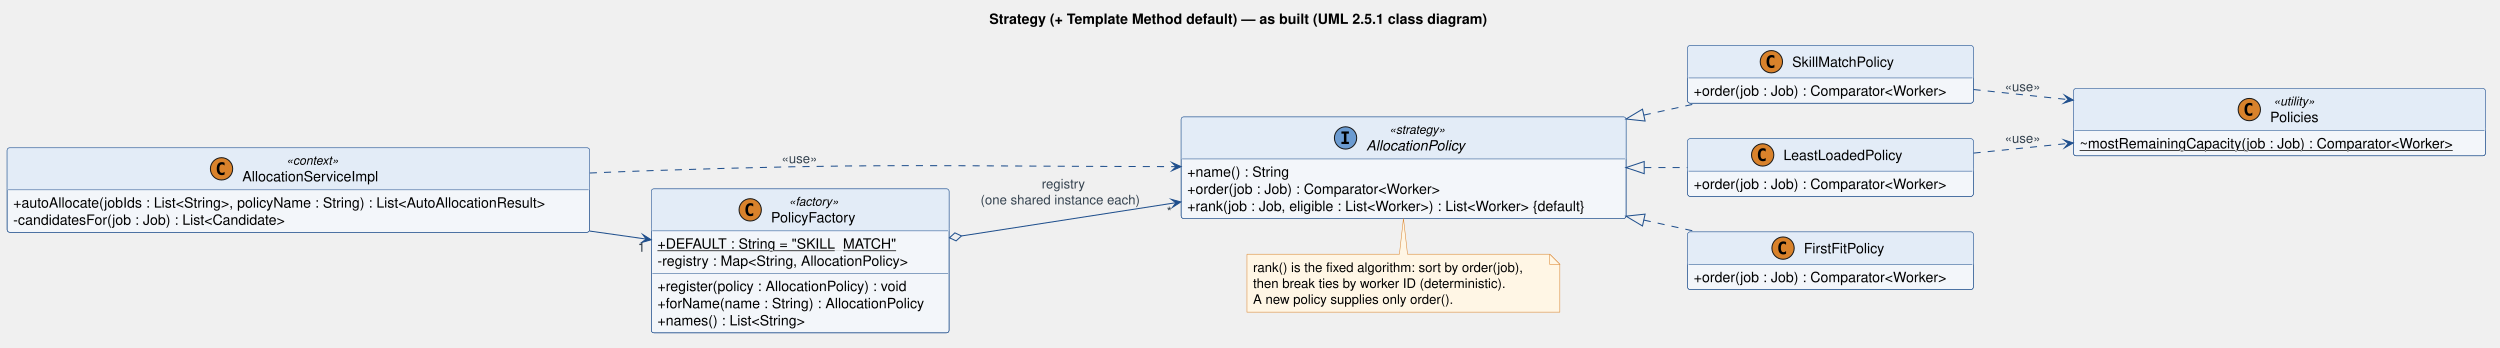
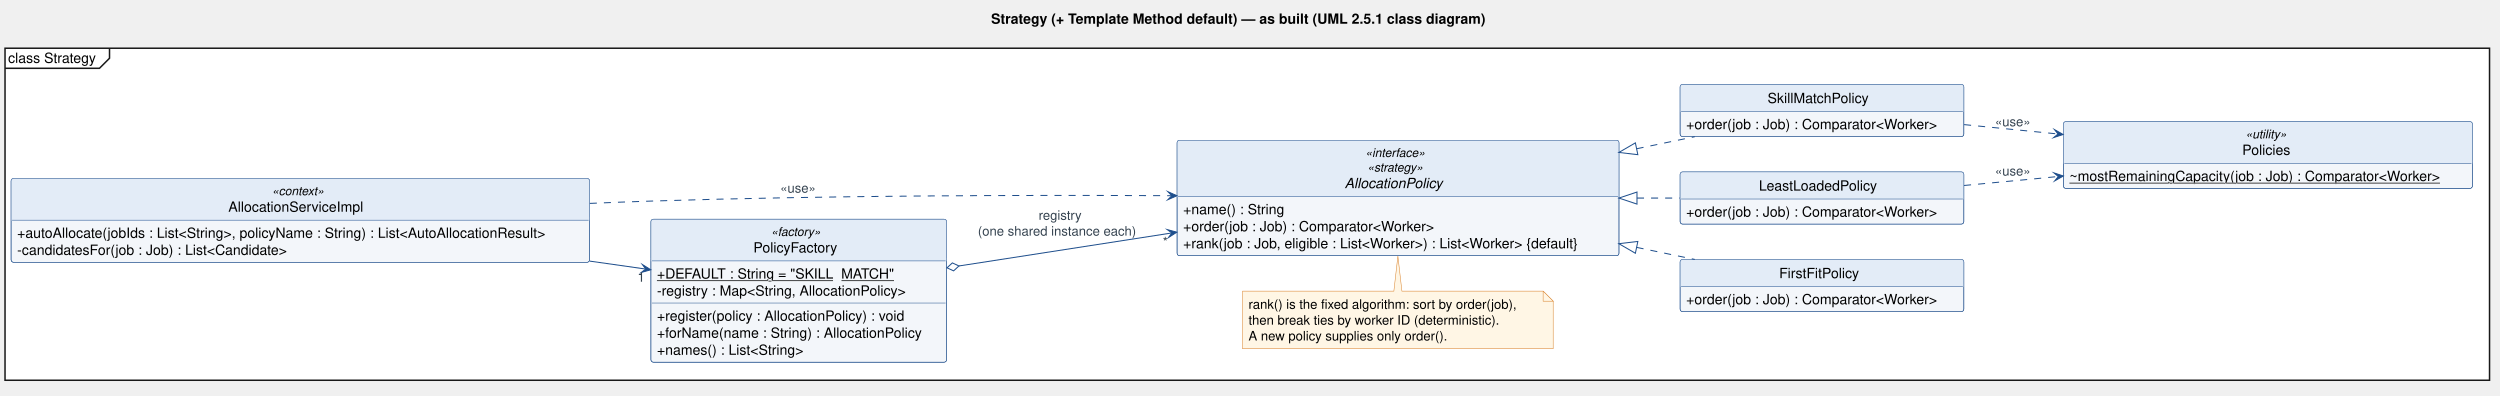
- <svg xmlns="http://www.w3.org/2000/svg" version="1.1" data-diagram-type="CLASS" style="width:2468px;height:343px;background:#FFFFFF;" width="2468px" height="343px" viewBox="0 0 2468 343" zoomAndPan="magnify" preserveAspectRatio="none" contentStyleType="text/css">
+ <svg xmlns="http://www.w3.org/2000/svg" version="1.1" data-diagram-type="CLASS" style="width:2485px;height:393px;background:#FFFFFF;" width="2485px" height="393px" viewBox="0 0 2485 393" zoomAndPan="magnify" preserveAspectRatio="none" contentStyleType="text/css">
  <defs />
  <g font-family="sans-serif" lengthAdjust="spacing">
-     <g class="title" data-source-line="5">
-       <text x="976.608" y="23.563" fill="#000" font-size="14" textLength="508.382" font-weight="700" font-family="Helvetica">Strategy (+ Template Method default) — as built (UML 2.5.1 class diagram)</text>
+     <g class="title" data-source-line="6">
+       <text x="985.108" y="23.563" fill="#000" font-size="14" textLength="508.382" font-weight="700" font-family="Helvetica">Strategy (+ Template Method default) — as built (UML 2.5.1 class diagram)</text>
    </g>
-     <g class="entity" data-qualified-name="AllocationServiceImpl" id="ent0001" data-source-line="7">
-       <rect x="7" y="145.939" width="575.069" height="83.338" fill="#F3F6FA" style="stroke:#1E4E8C;stroke-width:0.5;" rx="2.5" ry="2.5" />
-       <rect x="7" y="145.939" width="575.069" height="41.459" fill="#E3ECF7" style="stroke:#E3ECF7;stroke-width:0.5;" rx="2.5" ry="2.5" />
-       <rect x="7" y="184.898" width="575.069" height="2.5" fill="#E3ECF7" style="stroke:#E3ECF7;stroke-width:0.5;" />
-       <rect x="7" y="145.939" width="575.069" height="83.338" fill="none" style="stroke:#1E4E8C;stroke-width:0.5;" rx="2.5" ry="2.5" />
-       <ellipse cx="218.709" cy="166.669" rx="11" ry="11" fill="#D9822B" style="stroke:#181818;stroke-width:1;" />
-       <path d="M221.678,172.31 Q221.1,172.606 220.459,172.747 Q219.818,172.903 219.115,172.903 Q216.615,172.903 215.287,171.263 Q213.975,169.606 213.975,166.481 Q213.975,163.356 215.287,161.7 Q216.615,160.044 219.115,160.044 Q219.818,160.044 220.459,160.2 Q221.115,160.356 221.678,160.653 L221.678,163.372 Q221.053,162.794 220.459,162.528 Q219.865,162.247 219.24,162.247 Q217.896,162.247 217.209,163.325 Q216.521,164.388 216.521,166.481 Q216.521,168.575 217.209,169.653 Q217.896,170.716 219.24,170.716 Q219.865,170.716 220.459,170.45 Q221.053,170.169 221.678,169.591 L221.678,172.31 Z " fill="#000" />
-       <text x="282.545" y="162.564" fill="#000" font-size="12" textLength="56.479" font-style="italic" font-family="Helvetica">«context»</text>
-       <text x="239.209" y="179.021" fill="#000" font-size="14" textLength="143.151" font-family="Helvetica">AllocationServiceImpl</text>
-       <line x1="8" y1="187.398" x2="581.069" y2="187.398" style="stroke:#1E4E8C;stroke-width:0.5;" />
-       <text x="13" y="204.961" fill="#000" font-size="14" textLength="563.069" font-family="Helvetica">+autoAllocate(jobIds : List&lt;String&gt;, policyName : String) : List&lt;AutoAllocationResult&gt;</text>
-       <text x="13" y="221.9" fill="#000" font-size="14" textLength="289.673" font-family="Helvetica">-candidatesFor(job : Job) : List&lt;Candidate&gt;</text>
+     <rect x="5" y="47.939" width="2469.598" height="330.035" fill="#FFF" style="stroke:#181818;stroke-width:1.5;" />
+     <path d="M108.857,47.939 L108.857,57.879 L98.857,67.879 L5,67.879" style="stroke:#181818;stroke-width:1.5;" fill="none" />
+     <text x="8" y="62.502" fill="#000" font-size="14" textLength="93.857" font-family="Helvetica">class Strategy</text>
+     <g class="entity" data-qualified-name="AllocationServiceImpl" id="ent0001" data-source-line="8">
+       <rect x="11" y="177.379" width="575.069" height="83.338" fill="#F3F6FA" style="stroke:#1E4E8C;stroke-width:0.5;" rx="2.5" ry="2.5" />
+       <rect x="11" y="177.379" width="575.069" height="41.459" fill="#E3ECF7" style="stroke:#E3ECF7;stroke-width:0.5;" rx="2.5" ry="2.5" />
+       <rect x="11" y="216.338" width="575.069" height="2.5" fill="#E3ECF7" style="stroke:#E3ECF7;stroke-width:0.5;" />
+       <rect x="11" y="177.379" width="575.069" height="83.338" fill="none" style="stroke:#1E4E8C;stroke-width:0.5;" rx="2.5" ry="2.5" />
+       <text x="270.295" y="194.004" fill="#000" font-size="12" textLength="56.479" font-style="italic" font-family="Helvetica">«context»</text>
+       <text x="226.959" y="210.461" fill="#000" font-size="14" textLength="143.151" font-family="Helvetica">AllocationServiceImpl</text>
+       <line x1="12" y1="218.838" x2="585.069" y2="218.838" style="stroke:#1E4E8C;stroke-width:0.5;" />
+       <text x="17" y="236.4" fill="#000" font-size="14" textLength="563.069" font-family="Helvetica">+autoAllocate(jobIds : List&lt;String&gt;, policyName : String) : List&lt;AutoAllocationResult&gt;</text>
+       <text x="17" y="253.34" fill="#000" font-size="14" textLength="289.673" font-family="Helvetica">-candidatesFor(job : Job) : List&lt;Candidate&gt;</text>
    </g>
-     <g class="entity" data-qualified-name="AllocationPolicy" id="ent0002" data-source-line="11">
-       <rect x="1166" y="115.439" width="439.273" height="100.277" fill="#F3F6FA" style="stroke:#1E4E8C;stroke-width:0.5;" rx="2.5" ry="2.5" />
-       <rect x="1166" y="115.439" width="439.273" height="41.459" fill="#E3ECF7" style="stroke:#E3ECF7;stroke-width:0.5;" rx="2.5" ry="2.5" />
-       <rect x="1166" y="154.398" width="439.273" height="2.5" fill="#E3ECF7" style="stroke:#E3ECF7;stroke-width:0.5;" />
-       <rect x="1166" y="115.439" width="439.273" height="100.277" fill="none" style="stroke:#1E4E8C;stroke-width:0.5;" rx="2.5" ry="2.5" />
-       <ellipse cx="1328.33" cy="136.169" rx="11" ry="11" fill="#6B9BD1" style="stroke:#181818;stroke-width:1;" />
-       <path d="M1324.251,131.935 L1324.251,129.778 L1331.642,129.778 L1331.642,131.935 L1329.173,131.935 L1329.173,140.013 L1331.642,140.013 L1331.642,142.169 L1324.251,142.169 L1324.251,140.013 L1326.72,140.013 L1326.72,131.935 L1324.251,131.935 Z " fill="#000" />
-       <text x="1371.342" y="132.064" fill="#000" font-size="12" textLength="61.09" font-style="italic" font-family="Helvetica">«strategy»</text>
-       <text x="1348.83" y="148.521" fill="#000" font-size="14" textLength="106.114" font-style="italic" font-family="Helvetica">AllocationPolicy</text>
-       <line x1="1167" y1="156.898" x2="1604.273" y2="156.898" style="stroke:#1E4E8C;stroke-width:0.5;" />
-       <text x="1172" y="174.461" fill="#000" font-size="14" textLength="107.023" font-family="Helvetica">+name() : String</text>
-       <text x="1172" y="191.4" fill="#000" font-size="14" textLength="270.074" font-family="Helvetica">+order(job : Job) : Comparator&lt;Worker&gt;</text>
-       <text x="1172" y="208.34" fill="#000" font-size="14" textLength="427.273" font-family="Helvetica">+rank(job : Job, eligible : List&lt;Worker&gt;) : List&lt;Worker&gt; {default}</text>
+     <g class="entity" data-qualified-name="AllocationPolicy" id="ent0002" data-source-line="12">
+       <rect x="1170" y="139.379" width="439.273" height="114.797" fill="#F3F6FA" style="stroke:#1E4E8C;stroke-width:0.5;" rx="2.5" ry="2.5" />
+       <rect x="1170" y="139.379" width="439.273" height="55.979" fill="#E3ECF7" style="stroke:#E3ECF7;stroke-width:0.5;" rx="2.5" ry="2.5" />
+       <rect x="1170" y="192.857" width="439.273" height="2.5" fill="#E3ECF7" style="stroke:#E3ECF7;stroke-width:0.5;" />
+       <rect x="1170" y="139.379" width="439.273" height="114.797" fill="none" style="stroke:#1E4E8C;stroke-width:0.5;" rx="2.5" ry="2.5" />
+       <text x="1357.149" y="156.004" fill="#000" font-size="12" textLength="64.975" font-style="italic" font-family="Helvetica">«interface»</text>
+       <text x="1359.092" y="170.523" fill="#000" font-size="12" textLength="61.09" font-style="italic" font-family="Helvetica">«strategy»</text>
+       <text x="1336.58" y="186.98" fill="#000" font-size="14" textLength="106.114" font-style="italic" font-family="Helvetica">AllocationPolicy</text>
+       <line x1="1171" y1="195.357" x2="1608.273" y2="195.357" style="stroke:#1E4E8C;stroke-width:0.5;" />
+       <text x="1176" y="212.92" fill="#000" font-size="14" textLength="107.023" font-family="Helvetica">+name() : String</text>
+       <text x="1176" y="229.859" fill="#000" font-size="14" textLength="270.074" font-family="Helvetica">+order(job : Job) : Comparator&lt;Worker&gt;</text>
+       <text x="1176" y="246.799" fill="#000" font-size="14" textLength="427.273" font-family="Helvetica">+rank(job : Job, eligible : List&lt;Worker&gt;) : List&lt;Worker&gt; {default}</text>
    </g>
-     <g class="entity" data-qualified-name="SkillMatchPolicy" id="ent0003" data-source-line="16">
-       <rect x="1666" y="44.939" width="282.074" height="56.939" fill="#F3F6FA" style="stroke:#1E4E8C;stroke-width:0.5;" rx="2.5" ry="2.5" />
-       <rect x="1666" y="44.939" width="282.074" height="32" fill="#E3ECF7" style="stroke:#E3ECF7;stroke-width:0.5;" rx="2.5" ry="2.5" />
-       <rect x="1666" y="74.439" width="282.074" height="2.5" fill="#E3ECF7" style="stroke:#E3ECF7;stroke-width:0.5;" />
-       <rect x="1666" y="44.939" width="282.074" height="56.939" fill="none" style="stroke:#1E4E8C;stroke-width:0.5;" rx="2.5" ry="2.5" />
-       <ellipse cx="1748.694" cy="60.939" rx="11" ry="11" fill="#D9822B" style="stroke:#181818;stroke-width:1;" />
-       <path d="M1751.663,66.58 Q1751.085,66.877 1750.444,67.018 Q1749.804,67.174 1749.101,67.174 Q1746.601,67.174 1745.272,65.533 Q1743.96,63.877 1743.96,60.752 Q1743.96,57.627 1745.272,55.971 Q1746.601,54.314 1749.101,54.314 Q1749.804,54.314 1750.444,54.471 Q1751.101,54.627 1751.663,54.924 L1751.663,57.643 Q1751.038,57.064 1750.444,56.799 Q1749.851,56.518 1749.226,56.518 Q1747.882,56.518 1747.194,57.596 Q1746.507,58.658 1746.507,60.752 Q1746.507,62.846 1747.194,63.924 Q1747.882,64.986 1749.226,64.986 Q1749.851,64.986 1750.444,64.721 Q1751.038,64.439 1751.663,63.861 L1751.663,66.58 Z " fill="#000" />
-       <text x="1769.194" y="66.032" fill="#000" font-size="14" textLength="108.186" font-family="Helvetica">SkillMatchPolicy</text>
-       <line x1="1667" y1="76.939" x2="1947.074" y2="76.939" style="stroke:#1E4E8C;stroke-width:0.5;" />
-       <text x="1672" y="94.502" fill="#000" font-size="14" textLength="270.074" font-family="Helvetica">+order(job : Job) : Comparator&lt;Worker&gt;</text>
+     <g class="entity" data-qualified-name="SkillMatchPolicy" id="ent0003" data-source-line="17">
+       <rect x="1670" y="83.879" width="282.074" height="51.879" fill="#F3F6FA" style="stroke:#1E4E8C;stroke-width:0.5;" rx="2.5" ry="2.5" />
+       <rect x="1670" y="83.879" width="282.074" height="26.939" fill="#E3ECF7" style="stroke:#E3ECF7;stroke-width:0.5;" rx="2.5" ry="2.5" />
+       <rect x="1670" y="108.318" width="282.074" height="2.5" fill="#E3ECF7" style="stroke:#E3ECF7;stroke-width:0.5;" />
+       <rect x="1670" y="83.879" width="282.074" height="51.879" fill="none" style="stroke:#1E4E8C;stroke-width:0.5;" rx="2.5" ry="2.5" />
+       <text x="1756.944" y="102.441" fill="#000" font-size="14" textLength="108.186" font-family="Helvetica">SkillMatchPolicy</text>
+       <line x1="1671" y1="110.818" x2="1951.074" y2="110.818" style="stroke:#1E4E8C;stroke-width:0.5;" />
+       <text x="1676" y="128.381" fill="#000" font-size="14" textLength="270.074" font-family="Helvetica">+order(job : Job) : Comparator&lt;Worker&gt;</text>
    </g>
-     <g class="entity" data-qualified-name="LeastLoadedPolicy" id="ent0004" data-source-line="19">
-       <rect x="1666" y="136.939" width="282.074" height="56.939" fill="#F3F6FA" style="stroke:#1E4E8C;stroke-width:0.5;" rx="2.5" ry="2.5" />
-       <rect x="1666" y="136.939" width="282.074" height="32" fill="#E3ECF7" style="stroke:#E3ECF7;stroke-width:0.5;" rx="2.5" ry="2.5" />
-       <rect x="1666" y="166.439" width="282.074" height="2.5" fill="#E3ECF7" style="stroke:#E3ECF7;stroke-width:0.5;" />
-       <rect x="1666" y="136.939" width="282.074" height="56.939" fill="none" style="stroke:#1E4E8C;stroke-width:0.5;" rx="2.5" ry="2.5" />
-       <ellipse cx="1740.102" cy="152.939" rx="11" ry="11" fill="#D9822B" style="stroke:#181818;stroke-width:1;" />
-       <path d="M1743.07,158.58 Q1742.492,158.877 1741.852,159.018 Q1741.211,159.174 1740.508,159.174 Q1738.008,159.174 1736.68,157.533 Q1735.367,155.877 1735.367,152.752 Q1735.367,149.627 1736.68,147.971 Q1738.008,146.314 1740.508,146.314 Q1741.211,146.314 1741.852,146.471 Q1742.508,146.627 1743.07,146.924 L1743.07,149.643 Q1742.445,149.064 1741.852,148.799 Q1741.258,148.518 1740.633,148.518 Q1739.289,148.518 1738.602,149.596 Q1737.914,150.658 1737.914,152.752 Q1737.914,154.846 1738.602,155.924 Q1739.289,156.986 1740.633,156.986 Q1741.258,156.986 1741.852,156.721 Q1742.445,156.439 1743.07,155.861 L1743.07,158.58 Z " fill="#000" />
-       <text x="1760.602" y="158.032" fill="#000" font-size="14" textLength="125.371" font-family="Helvetica">LeastLoadedPolicy</text>
-       <line x1="1667" y1="168.939" x2="1947.074" y2="168.939" style="stroke:#1E4E8C;stroke-width:0.5;" />
-       <text x="1672" y="186.502" fill="#000" font-size="14" textLength="270.074" font-family="Helvetica">+order(job : Job) : Comparator&lt;Worker&gt;</text>
+     <g class="entity" data-qualified-name="LeastLoadedPolicy" id="ent0004" data-source-line="20">
+       <rect x="1670" y="170.879" width="282.074" height="51.879" fill="#F3F6FA" style="stroke:#1E4E8C;stroke-width:0.5;" rx="2.5" ry="2.5" />
+       <rect x="1670" y="170.879" width="282.074" height="26.939" fill="#E3ECF7" style="stroke:#E3ECF7;stroke-width:0.5;" rx="2.5" ry="2.5" />
+       <rect x="1670" y="195.318" width="282.074" height="2.5" fill="#E3ECF7" style="stroke:#E3ECF7;stroke-width:0.5;" />
+       <rect x="1670" y="170.879" width="282.074" height="51.879" fill="none" style="stroke:#1E4E8C;stroke-width:0.5;" rx="2.5" ry="2.5" />
+       <text x="1748.352" y="189.441" fill="#000" font-size="14" textLength="125.371" font-family="Helvetica">LeastLoadedPolicy</text>
+       <line x1="1671" y1="197.818" x2="1951.074" y2="197.818" style="stroke:#1E4E8C;stroke-width:0.5;" />
+       <text x="1676" y="215.381" fill="#000" font-size="14" textLength="270.074" font-family="Helvetica">+order(job : Job) : Comparator&lt;Worker&gt;</text>
    </g>
-     <g class="entity" data-qualified-name="FirstFitPolicy" id="ent0005" data-source-line="22">
-       <rect x="1666" y="228.939" width="282.074" height="56.939" fill="#F3F6FA" style="stroke:#1E4E8C;stroke-width:0.5;" rx="2.5" ry="2.5" />
-       <rect x="1666" y="228.939" width="282.074" height="32" fill="#E3ECF7" style="stroke:#E3ECF7;stroke-width:0.5;" rx="2.5" ry="2.5" />
-       <rect x="1666" y="258.439" width="282.074" height="2.5" fill="#E3ECF7" style="stroke:#E3ECF7;stroke-width:0.5;" />
-       <rect x="1666" y="228.939" width="282.074" height="56.939" fill="none" style="stroke:#1E4E8C;stroke-width:0.5;" rx="2.5" ry="2.5" />
-       <ellipse cx="1760.23" cy="244.939" rx="11" ry="11" fill="#D9822B" style="stroke:#181818;stroke-width:1;" />
-       <path d="M1763.199,250.58 Q1762.621,250.877 1761.98,251.018 Q1761.339,251.174 1760.636,251.174 Q1758.136,251.174 1756.808,249.533 Q1755.496,247.877 1755.496,244.752 Q1755.496,241.627 1756.808,239.971 Q1758.136,238.314 1760.636,238.314 Q1761.339,238.314 1761.98,238.471 Q1762.636,238.627 1763.199,238.924 L1763.199,241.643 Q1762.574,241.064 1761.98,240.799 Q1761.386,240.518 1760.761,240.518 Q1759.417,240.518 1758.73,241.596 Q1758.042,242.658 1758.042,244.752 Q1758.042,246.846 1758.73,247.924 Q1759.417,248.986 1760.761,248.986 Q1761.386,248.986 1761.98,248.721 Q1762.574,248.439 1763.199,247.861 L1763.199,250.58 Z " fill="#000" />
-       <text x="1780.73" y="250.032" fill="#000" font-size="14" textLength="85.114" font-family="Helvetica">FirstFitPolicy</text>
-       <line x1="1667" y1="260.939" x2="1947.074" y2="260.939" style="stroke:#1E4E8C;stroke-width:0.5;" />
-       <text x="1672" y="278.502" fill="#000" font-size="14" textLength="270.074" font-family="Helvetica">+order(job : Job) : Comparator&lt;Worker&gt;</text>
+     <g class="entity" data-qualified-name="FirstFitPolicy" id="ent0005" data-source-line="23">
+       <rect x="1670" y="257.879" width="282.074" height="51.879" fill="#F3F6FA" style="stroke:#1E4E8C;stroke-width:0.5;" rx="2.5" ry="2.5" />
+       <rect x="1670" y="257.879" width="282.074" height="26.939" fill="#E3ECF7" style="stroke:#E3ECF7;stroke-width:0.5;" rx="2.5" ry="2.5" />
+       <rect x="1670" y="282.318" width="282.074" height="2.5" fill="#E3ECF7" style="stroke:#E3ECF7;stroke-width:0.5;" />
+       <rect x="1670" y="257.879" width="282.074" height="51.879" fill="none" style="stroke:#1E4E8C;stroke-width:0.5;" rx="2.5" ry="2.5" />
+       <text x="1768.48" y="276.441" fill="#000" font-size="14" textLength="85.114" font-family="Helvetica">FirstFitPolicy</text>
+       <line x1="1671" y1="284.818" x2="1951.074" y2="284.818" style="stroke:#1E4E8C;stroke-width:0.5;" />
+       <text x="1676" y="302.381" fill="#000" font-size="14" textLength="270.074" font-family="Helvetica">+order(job : Job) : Comparator&lt;Worker&gt;</text>
    </g>
-     <g class="entity" data-qualified-name="Policies" id="ent0006" data-source-line="25">
-       <rect x="2047" y="87.439" width="406.598" height="66.398" fill="#F3F6FA" style="stroke:#1E4E8C;stroke-width:0.5;" rx="2.5" ry="2.5" />
-       <rect x="2047" y="87.439" width="406.598" height="41.459" fill="#E3ECF7" style="stroke:#E3ECF7;stroke-width:0.5;" rx="2.5" ry="2.5" />
-       <rect x="2047" y="126.398" width="406.598" height="2.5" fill="#E3ECF7" style="stroke:#E3ECF7;stroke-width:0.5;" />
-       <rect x="2047" y="87.439" width="406.598" height="66.398" fill="none" style="stroke:#1E4E8C;stroke-width:0.5;" rx="2.5" ry="2.5" />
-       <ellipse cx="2220.52" cy="108.169" rx="11" ry="11" fill="#D9822B" style="stroke:#181818;stroke-width:1;" />
-       <path d="M2223.489,113.81 Q2222.911,114.106 2222.27,114.247 Q2221.629,114.403 2220.926,114.403 Q2218.426,114.403 2217.098,112.763 Q2215.786,111.106 2215.786,107.981 Q2215.786,104.856 2217.098,103.2 Q2218.426,101.544 2220.926,101.544 Q2221.629,101.544 2222.27,101.7 Q2222.926,101.856 2223.489,102.153 L2223.489,104.872 Q2222.864,104.294 2222.27,104.028 Q2221.676,103.747 2221.051,103.747 Q2219.708,103.747 2219.02,104.825 Q2218.333,105.888 2218.333,107.981 Q2218.333,110.075 2219.02,111.153 Q2219.708,112.216 2221.051,112.216 Q2221.676,112.216 2222.27,111.95 Q2222.864,111.669 2223.489,111.091 L2223.489,113.81 Z " fill="#000" />
-       <text x="2244.33" y="104.064" fill="#000" font-size="12" textLength="44.438" font-style="italic" font-family="Helvetica">«utility»</text>
-       <text x="2241.02" y="120.521" fill="#000" font-size="14" textLength="51.058" font-family="Helvetica">Policies</text>
-       <line x1="2048" y1="128.898" x2="2452.598" y2="128.898" style="stroke:#1E4E8C;stroke-width:0.5;" />
-       <text x="2053" y="146.461" fill="#000" font-size="14" textLength="394.598" text-decoration="underline" font-family="Helvetica">~mostRemainingCapacity(job : Job) : Comparator&lt;Worker&gt;</text>
+     <g class="entity" data-qualified-name="Policies" id="ent0006" data-source-line="26">
+       <rect x="2051" y="120.879" width="406.598" height="66.398" fill="#F3F6FA" style="stroke:#1E4E8C;stroke-width:0.5;" rx="2.5" ry="2.5" />
+       <rect x="2051" y="120.879" width="406.598" height="41.459" fill="#E3ECF7" style="stroke:#E3ECF7;stroke-width:0.5;" rx="2.5" ry="2.5" />
+       <rect x="2051" y="159.838" width="406.598" height="2.5" fill="#E3ECF7" style="stroke:#E3ECF7;stroke-width:0.5;" />
+       <rect x="2051" y="120.879" width="406.598" height="66.398" fill="none" style="stroke:#1E4E8C;stroke-width:0.5;" rx="2.5" ry="2.5" />
+       <text x="2232.08" y="137.504" fill="#000" font-size="12" textLength="44.438" font-style="italic" font-family="Helvetica">«utility»</text>
+       <text x="2228.77" y="153.961" fill="#000" font-size="14" textLength="51.058" font-family="Helvetica">Policies</text>
+       <line x1="2052" y1="162.338" x2="2456.598" y2="162.338" style="stroke:#1E4E8C;stroke-width:0.5;" />
+       <text x="2057" y="179.9" fill="#000" font-size="14" textLength="394.598" text-decoration="underline" font-family="Helvetica">~mostRemainingCapacity(job : Job) : Comparator&lt;Worker&gt;</text>
    </g>
-     <g class="entity" data-qualified-name="PolicyFactory" id="ent0007" data-source-line="28">
-       <rect x="643" y="186.439" width="293.928" height="142.156" fill="#F3F6FA" style="stroke:#1E4E8C;stroke-width:0.5;" rx="2.5" ry="2.5" />
-       <rect x="643" y="186.439" width="293.928" height="41.459" fill="#E3ECF7" style="stroke:#E3ECF7;stroke-width:0.5;" rx="2.5" ry="2.5" />
-       <rect x="643" y="225.398" width="293.928" height="2.5" fill="#E3ECF7" style="stroke:#E3ECF7;stroke-width:0.5;" />
-       <rect x="643" y="186.439" width="293.928" height="142.156" fill="none" style="stroke:#1E4E8C;stroke-width:0.5;" rx="2.5" ry="2.5" />
-       <ellipse cx="740.604" cy="207.169" rx="11" ry="11" fill="#D9822B" style="stroke:#181818;stroke-width:1;" />
-       <path d="M743.572,212.81 Q742.994,213.106 742.354,213.247 Q741.713,213.403 741.01,213.403 Q738.51,213.403 737.182,211.763 Q735.869,210.106 735.869,206.981 Q735.869,203.856 737.182,202.2 Q738.51,200.544 741.01,200.544 Q741.713,200.544 742.354,200.7 Q743.01,200.856 743.572,201.153 L743.572,203.872 Q742.947,203.294 742.354,203.028 Q741.76,202.747 741.135,202.747 Q739.791,202.747 739.104,203.825 Q738.416,204.888 738.416,206.981 Q738.416,209.075 739.104,210.153 Q739.791,211.216 741.135,211.216 Q741.76,211.216 742.354,210.95 Q742.947,210.669 743.572,210.091 L743.572,212.81 Z " fill="#000" />
-       <text x="778.666" y="203.064" fill="#000" font-size="12" textLength="55.096" font-style="italic" font-family="Helvetica">«factory»</text>
-       <text x="761.104" y="219.521" fill="#000" font-size="14" textLength="90.221" font-family="Helvetica">PolicyFactory</text>
-       <line x1="644" y1="227.898" x2="935.928" y2="227.898" style="stroke:#1E4E8C;stroke-width:0.5;" />
-       <text x="649" y="245.461" fill="#000" font-size="14" textLength="250.585" text-decoration="underline" font-family="Helvetica">+DEFAULT : String = "SKILL_MATCH"</text>
-       <text x="649" y="262.4" fill="#000" font-size="14" textLength="268.837" font-family="Helvetica">-registry : Map&lt;String, AllocationPolicy&gt;</text>
-       <line x1="644" y1="269.777" x2="935.928" y2="269.777" style="stroke:#1E4E8C;stroke-width:0.5;" />
-       <text x="649" y="287.34" fill="#000" font-size="14" textLength="267.258" font-family="Helvetica">+register(policy : AllocationPolicy) : void</text>
-       <text x="649" y="304.279" fill="#000" font-size="14" textLength="281.928" font-family="Helvetica">+forName(name : String) : AllocationPolicy</text>
-       <text x="649" y="321.219" fill="#000" font-size="14" textLength="156.215" font-family="Helvetica">+names() : List&lt;String&gt;</text>
+     <g class="entity" data-qualified-name="PolicyFactory" id="ent0007" data-source-line="29">
+       <rect x="647" y="217.879" width="293.928" height="142.156" fill="#F3F6FA" style="stroke:#1E4E8C;stroke-width:0.5;" rx="2.5" ry="2.5" />
+       <rect x="647" y="217.879" width="293.928" height="41.459" fill="#E3ECF7" style="stroke:#E3ECF7;stroke-width:0.5;" rx="2.5" ry="2.5" />
+       <rect x="647" y="256.838" width="293.928" height="2.5" fill="#E3ECF7" style="stroke:#E3ECF7;stroke-width:0.5;" />
+       <rect x="647" y="217.879" width="293.928" height="142.156" fill="none" style="stroke:#1E4E8C;stroke-width:0.5;" rx="2.5" ry="2.5" />
+       <text x="766.416" y="234.504" fill="#000" font-size="12" textLength="55.096" font-style="italic" font-family="Helvetica">«factory»</text>
+       <text x="748.854" y="250.961" fill="#000" font-size="14" textLength="90.221" font-family="Helvetica">PolicyFactory</text>
+       <line x1="648" y1="259.338" x2="939.928" y2="259.338" style="stroke:#1E4E8C;stroke-width:0.5;" />
+       <text x="653" y="276.9" fill="#000" font-size="14" textLength="250.585" text-decoration="underline" font-family="Helvetica">+DEFAULT : String = "SKILL_MATCH"</text>
+       <text x="653" y="293.84" fill="#000" font-size="14" textLength="268.837" font-family="Helvetica">-registry : Map&lt;String, AllocationPolicy&gt;</text>
+       <line x1="648" y1="301.217" x2="939.928" y2="301.217" style="stroke:#1E4E8C;stroke-width:0.5;" />
+       <text x="653" y="318.779" fill="#000" font-size="14" textLength="267.258" font-family="Helvetica">+register(policy : AllocationPolicy) : void</text>
+       <text x="653" y="335.719" fill="#000" font-size="14" textLength="281.928" font-family="Helvetica">+forName(name : String) : AllocationPolicy</text>
+       <text x="653" y="352.658" fill="#000" font-size="14" textLength="156.215" font-family="Helvetica">+names() : List&lt;String&gt;</text>
    </g>
-     <g class="entity" data-qualified-name="GMN16" id="ent0017" data-source-line="44">
-       <path d="M1231,250.939 L1231,308.128 A0,0 0 0 0 1231,308.128 L1539.866,308.128 A0,0 0 0 0 1539.866,308.128 L1539.866,260.939 L1529.866,250.939 L1389.5,250.939 L1385.5,215.609 L1381.5,250.939 L1231,250.939 A0,0 0 0 0 1231,250.939" style="stroke:#D9822B;stroke-width:0.5;" fill="#FFF6E5" />
-       <path d="M1529.866,250.939 L1529.866,260.939 L1539.866,260.939 L1529.866,250.939" style="stroke:#D9822B;stroke-width:0.5;" fill="#FFF6E5" />
-       <text x="1237" y="268.533" fill="#000" font-size="13" textLength="287.866" font-family="Helvetica">rank() is the fixed algorithm: sort by order(job),</text>
-       <text x="1237" y="284.263" fill="#000" font-size="13" textLength="269.471" font-family="Helvetica">then break ties by worker ID (deterministic).</text>
-       <text x="1237" y="299.992" fill="#000" font-size="13" textLength="213.421" font-family="Helvetica">A new policy supplies only order().</text>
+     <g class="entity" data-qualified-name="GMN16" id="ent0017" data-source-line="45">
+       <path d="M1235,289.379 L1235,346.567 A0,0 0 0 0 1235,346.567 L1543.866,346.567 A0,0 0 0 0 1543.866,346.567 L1543.866,299.379 L1533.866,289.379 L1393.5,289.379 L1389.5,254.479 L1385.5,289.379 L1235,289.379 A0,0 0 0 0 1235,289.379" style="stroke:#D9822B;stroke-width:0.5;" fill="#FFF6E5" />
+       <path d="M1533.866,289.379 L1533.866,299.379 L1543.866,299.379 L1533.866,289.379" style="stroke:#D9822B;stroke-width:0.5;" fill="#FFF6E5" />
+       <text x="1241" y="306.973" fill="#000" font-size="13" textLength="287.866" font-family="Helvetica">rank() is the fixed algorithm: sort by order(job),</text>
+       <text x="1241" y="322.702" fill="#000" font-size="13" textLength="269.471" font-family="Helvetica">then break ties by worker ID (deterministic).</text>
+       <text x="1241" y="338.432" fill="#000" font-size="13" textLength="213.421" font-family="Helvetica">A new policy supplies only order().</text>
    </g>
-     <g class="link" data-entity-1="ent0001" data-entity-2="ent0007" id="lnk8" data-source-line="35" data-link-type="dependency">
-       <path d="M582.21,228.109 C603.02,231.059 618.489,233.258 637.899,236.008" style="stroke:#1E4E8C;stroke-width:1;" fill="none" id="AllocationServiceImpl-to-PolicyFactory" codeLine="35" />
-       <polygon points="642.85,236.709,634.5,231.486,637.899,236.008,633.378,239.407,642.85,236.709" fill="#1E4E8C" style="stroke:#1E4E8C;stroke-width:1;stroke-linejoin:miter;stroke-miterlimit:10;" />
-       <text x="629.676" y="248.595" fill="#33414E" font-size="13" font-family="Helvetica">1</text>
+     <g class="link" data-entity-1="ent0001" data-entity-2="ent0007" id="lnk8" data-source-line="36" data-link-type="dependency">
+       <path d="M586.21,259.549 C607.02,262.499 622.489,264.698 641.899,267.448" style="stroke:#1E4E8C;stroke-width:1;" fill="none" id="AllocationServiceImpl-to-PolicyFactory" codeLine="36" />
+       <polygon points="646.85,268.149,638.5,262.926,641.899,267.448,637.378,270.847,646.85,268.149" fill="#1E4E8C" style="stroke:#1E4E8C;stroke-width:1;stroke-linejoin:miter;stroke-miterlimit:10;" />
+       <text x="633.676" y="280.035" fill="#33414E" font-size="13" font-family="Helvetica">1</text>
    </g>
-     <g class="link" data-entity-1="ent0001" data-entity-2="ent0002" id="lnk9" data-source-line="36" data-link-type="dependency">
-       <path d="M582.27,170.799 C602.82,169.909 623.22,169.099 643,168.439 C862,161.099 916.88,163.999 1136,164.439 C1145.81,164.459 1150.85,164.465 1160.98,164.495" style="stroke:#1E4E8C;stroke-width:1;stroke-dasharray:7,7;" fill="none" id="AllocationServiceImpl-to-AllocationPolicy" codeLine="36" />
-       <polygon points="1165.98,164.509,1156.992,160.483,1160.98,164.495,1156.968,168.483,1165.98,164.509" fill="#1E4E8C" style="stroke:#1E4E8C;stroke-width:1;stroke-linejoin:miter;stroke-miterlimit:10;" />
-       <text x="771.5" y="161.033" fill="#33414E" font-size="13" textLength="37.273" font-family="Helvetica">«use»</text>
+     <g class="link" data-entity-1="ent0001" data-entity-2="ent0002" id="lnk9" data-source-line="37" data-link-type="dependency">
+       <path d="M586.27,202.179 C606.82,201.289 627.22,200.509 647,199.879 C822.79,194.259 1017.15,193.763 1164.84,194.533" style="stroke:#1E4E8C;stroke-width:1;stroke-dasharray:7,7;" fill="none" id="AllocationServiceImpl-to-AllocationPolicy" codeLine="37" />
+       <polygon points="1169.84,194.559,1160.861,190.512,1164.84,194.533,1160.819,198.512,1169.84,194.559" fill="#1E4E8C" style="stroke:#1E4E8C;stroke-width:1;stroke-linejoin:miter;stroke-miterlimit:10;" />
+       <text x="775.5" y="191.473" fill="#33414E" font-size="13" textLength="37.273" font-family="Helvetica">«use»</text>
    </g>
-     <g class="link" data-entity-1="ent0007" data-entity-2="ent0002" id="lnk10" data-source-line="37" data-link-type="aggregation">
-       <path d="M949.188,232.921 C1018.008,222.251 1084.699,211.915 1160.819,200.115" style="stroke:#1E4E8C;stroke-width:1;" fill="none" id="PolicyFactory-AllocationPolicy" codeLine="37" />
-       <polygon points="937.33,234.759,943.872,237.793,949.188,232.921,942.646,229.887,937.33,234.759" fill="none" style="stroke:#1E4E8C;stroke-width:1;stroke-linejoin:miter;stroke-miterlimit:10;" />
-       <polygon points="1165.76,199.349,1156.253,196.775,1160.819,200.115,1157.479,204.681,1165.76,199.349" fill="#1E4E8C" style="stroke:#1E4E8C;stroke-width:1;stroke-linejoin:miter;stroke-miterlimit:10;" />
-       <text x="1028.401" y="186.033" fill="#33414E" font-size="13" textLength="46.909" font-family="Helvetica">registry</text>
-       <text x="968" y="201.763" fill="#33414E" font-size="13" textLength="167.711" font-family="Helvetica">(one shared instance each)</text>
-       <text x="1151.76" y="213.439" fill="#33414E" font-size="13" font-family="Helvetica">*</text>
+     <g class="link" data-entity-1="ent0007" data-entity-2="ent0002" id="lnk10" data-source-line="38" data-link-type="aggregation">
+       <path d="M953.188,264.36 C1022.008,253.69 1088.699,243.355 1164.819,231.555" style="stroke:#1E4E8C;stroke-width:1;" fill="none" id="PolicyFactory-AllocationPolicy" codeLine="38" />
+       <polygon points="941.33,266.199,947.872,269.232,953.188,264.36,946.646,261.327,941.33,266.199" fill="none" style="stroke:#1E4E8C;stroke-width:1;stroke-linejoin:miter;stroke-miterlimit:10;" />
+       <polygon points="1169.76,230.789,1160.253,228.215,1164.819,231.555,1161.479,236.12,1169.76,230.789" fill="#1E4E8C" style="stroke:#1E4E8C;stroke-width:1;stroke-linejoin:miter;stroke-miterlimit:10;" />
+       <text x="1032.401" y="218.473" fill="#33414E" font-size="13" textLength="46.909" font-family="Helvetica">registry</text>
+       <text x="972" y="234.202" fill="#33414E" font-size="13" textLength="167.711" font-family="Helvetica">(one shared instance each)</text>
+       <text x="1155.76" y="244.888" fill="#33414E" font-size="13" font-family="Helvetica">*</text>
    </g>
-     <g class="link" data-entity-1="ent0002" data-entity-2="ent0003" id="lnk11" data-source-line="38" data-link-type="extension">
-       <path d="M1622.742,113.632 C1646.902,108.332 1653.33,106.919 1675.89,101.969" style="stroke:#1E4E8C;stroke-width:1;stroke-dasharray:7,7;" fill="none" id="AllocationPolicy-backto-SkillMatchPolicy" codeLine="38" />
-       <polygon points="1605.16,117.489,1624.028,119.493,1621.456,107.772,1605.16,117.489" fill="none" style="stroke:#1E4E8C;stroke-width:1;stroke-linejoin:miter;stroke-miterlimit:10;" />
+     <g class="link" data-entity-1="ent0002" data-entity-2="ent0003" id="lnk11" data-source-line="39" data-link-type="extension">
+       <path d="M1626.785,147.874 C1652.635,142.514 1660.68,140.849 1684.6,135.889" style="stroke:#1E4E8C;stroke-width:1;stroke-dasharray:7,7;" fill="none" id="AllocationPolicy-backto-SkillMatchPolicy" codeLine="39" />
+       <polygon points="1609.16,151.529,1628.003,153.749,1625.567,141.999,1609.16,151.529" fill="none" style="stroke:#1E4E8C;stroke-width:1;stroke-linejoin:miter;stroke-miterlimit:10;" />
    </g>
-     <g class="link" data-entity-1="ent0002" data-entity-2="ent0004" id="lnk12" data-source-line="39" data-link-type="extension">
-       <path d="M1623.16,165.439 C1643.74,165.439 1646.21,165.439 1665.77,165.439" style="stroke:#1E4E8C;stroke-width:1;stroke-dasharray:7,7;" fill="none" id="AllocationPolicy-backto-LeastLoadedPolicy" codeLine="39" />
-       <polygon points="1605.16,165.439,1623.16,171.439,1623.16,159.439,1605.16,165.439" fill="none" style="stroke:#1E4E8C;stroke-width:1;stroke-linejoin:miter;stroke-miterlimit:10;" />
+     <g class="link" data-entity-1="ent0002" data-entity-2="ent0004" id="lnk12" data-source-line="40" data-link-type="extension">
+       <path d="M1627.16,196.879 C1647.74,196.879 1650.21,196.879 1669.77,196.879" style="stroke:#1E4E8C;stroke-width:1;stroke-dasharray:7,7;" fill="none" id="AllocationPolicy-backto-LeastLoadedPolicy" codeLine="40" />
+       <polygon points="1609.16,196.879,1627.16,202.879,1627.16,190.879,1609.16,196.879" fill="none" style="stroke:#1E4E8C;stroke-width:1;stroke-linejoin:miter;stroke-miterlimit:10;" />
    </g>
-     <g class="link" data-entity-1="ent0002" data-entity-2="ent0005" id="lnk13" data-source-line="40" data-link-type="extension">
-       <path d="M1622.742,217.246 C1646.902,222.546 1653.33,223.959 1675.89,228.909" style="stroke:#1E4E8C;stroke-width:1;stroke-dasharray:7,7;" fill="none" id="AllocationPolicy-backto-FirstFitPolicy" codeLine="40" />
-       <polygon points="1605.16,213.389,1621.456,223.107,1624.028,211.386,1605.16,213.389" fill="none" style="stroke:#1E4E8C;stroke-width:1;stroke-linejoin:miter;stroke-miterlimit:10;" />
+     <g class="link" data-entity-1="ent0002" data-entity-2="ent0005" id="lnk13" data-source-line="41" data-link-type="extension">
+       <path d="M1626.785,245.883 C1652.635,251.243 1660.68,252.909 1684.6,257.869" style="stroke:#1E4E8C;stroke-width:1;stroke-dasharray:7,7;" fill="none" id="AllocationPolicy-backto-FirstFitPolicy" codeLine="41" />
+       <polygon points="1609.16,242.229,1625.567,251.759,1628.003,240.008,1609.16,242.229" fill="none" style="stroke:#1E4E8C;stroke-width:1;stroke-linejoin:miter;stroke-miterlimit:10;" />
    </g>
-     <g class="link" data-entity-1="ent0003" data-entity-2="ent0006" id="lnk14" data-source-line="41" data-link-type="dependency">
-       <path d="M1948.3,88.379 C1979.61,91.709 2008.448,94.78 2041.708,98.32" style="stroke:#1E4E8C;stroke-width:1;stroke-dasharray:7,7;" fill="none" id="SkillMatchPolicy-to-Policies" codeLine="41" />
-       <polygon points="2046.68,98.849,2038.154,93.919,2041.708,98.32,2037.307,101.874,2046.68,98.849" fill="#1E4E8C" style="stroke:#1E4E8C;stroke-width:1;stroke-linejoin:miter;stroke-miterlimit:10;" />
-       <text x="1979" y="90.033" fill="#33414E" font-size="13" textLength="37.273" font-family="Helvetica">«use»</text>
+     <g class="link" data-entity-1="ent0003" data-entity-2="ent0006" id="lnk14" data-source-line="42" data-link-type="dependency">
+       <path d="M1952.3,123.859 C1983.61,126.979 2012.445,129.852 2045.705,133.172" style="stroke:#1E4E8C;stroke-width:1;stroke-dasharray:7,7;" fill="none" id="SkillMatchPolicy-to-Policies" codeLine="42" />
+       <polygon points="2050.68,133.669,2042.122,128.795,2045.705,133.172,2041.327,136.755,2050.68,133.669" fill="#1E4E8C" style="stroke:#1E4E8C;stroke-width:1;stroke-linejoin:miter;stroke-miterlimit:10;" />
+       <text x="1983" y="125.473" fill="#33414E" font-size="13" textLength="37.273" font-family="Helvetica">«use»</text>
    </g>
-     <g class="link" data-entity-1="ent0004" data-entity-2="ent0006" id="lnk15" data-source-line="42" data-link-type="dependency">
-       <path d="M1948.3,151.139 C1979.61,147.949 2008.446,145.006 2041.706,141.616" style="stroke:#1E4E8C;stroke-width:1;stroke-dasharray:7,7;" fill="none" id="LeastLoadedPolicy-to-Policies" codeLine="42" />
-       <polygon points="2046.68,141.109,2037.321,138.043,2041.706,141.616,2038.132,146.001,2046.68,141.109" fill="#1E4E8C" style="stroke:#1E4E8C;stroke-width:1;stroke-linejoin:miter;stroke-miterlimit:10;" />
-       <text x="1979" y="141.033" fill="#33414E" font-size="13" textLength="37.273" font-family="Helvetica">«use»</text>
+     <g class="link" data-entity-1="ent0004" data-entity-2="ent0006" id="lnk15" data-source-line="43" data-link-type="dependency">
+       <path d="M1952.27,184.369 C1975.24,182.249 1998.79,180.039 2021,177.879 C2030.79,176.929 2035.844,176.431 2045.964,175.431" style="stroke:#1E4E8C;stroke-width:1;stroke-dasharray:7,7;" fill="none" id="LeastLoadedPolicy-to-Policies" codeLine="43" />
+       <polygon points="2050.94,174.939,2041.59,171.843,2045.964,175.431,2042.377,179.805,2050.94,174.939" fill="#1E4E8C" style="stroke:#1E4E8C;stroke-width:1;stroke-linejoin:miter;stroke-miterlimit:10;" />
+       <text x="1983" y="174.473" fill="#33414E" font-size="13" textLength="37.273" font-family="Helvetica">«use»</text>
    </g>
  </g>
</svg>
